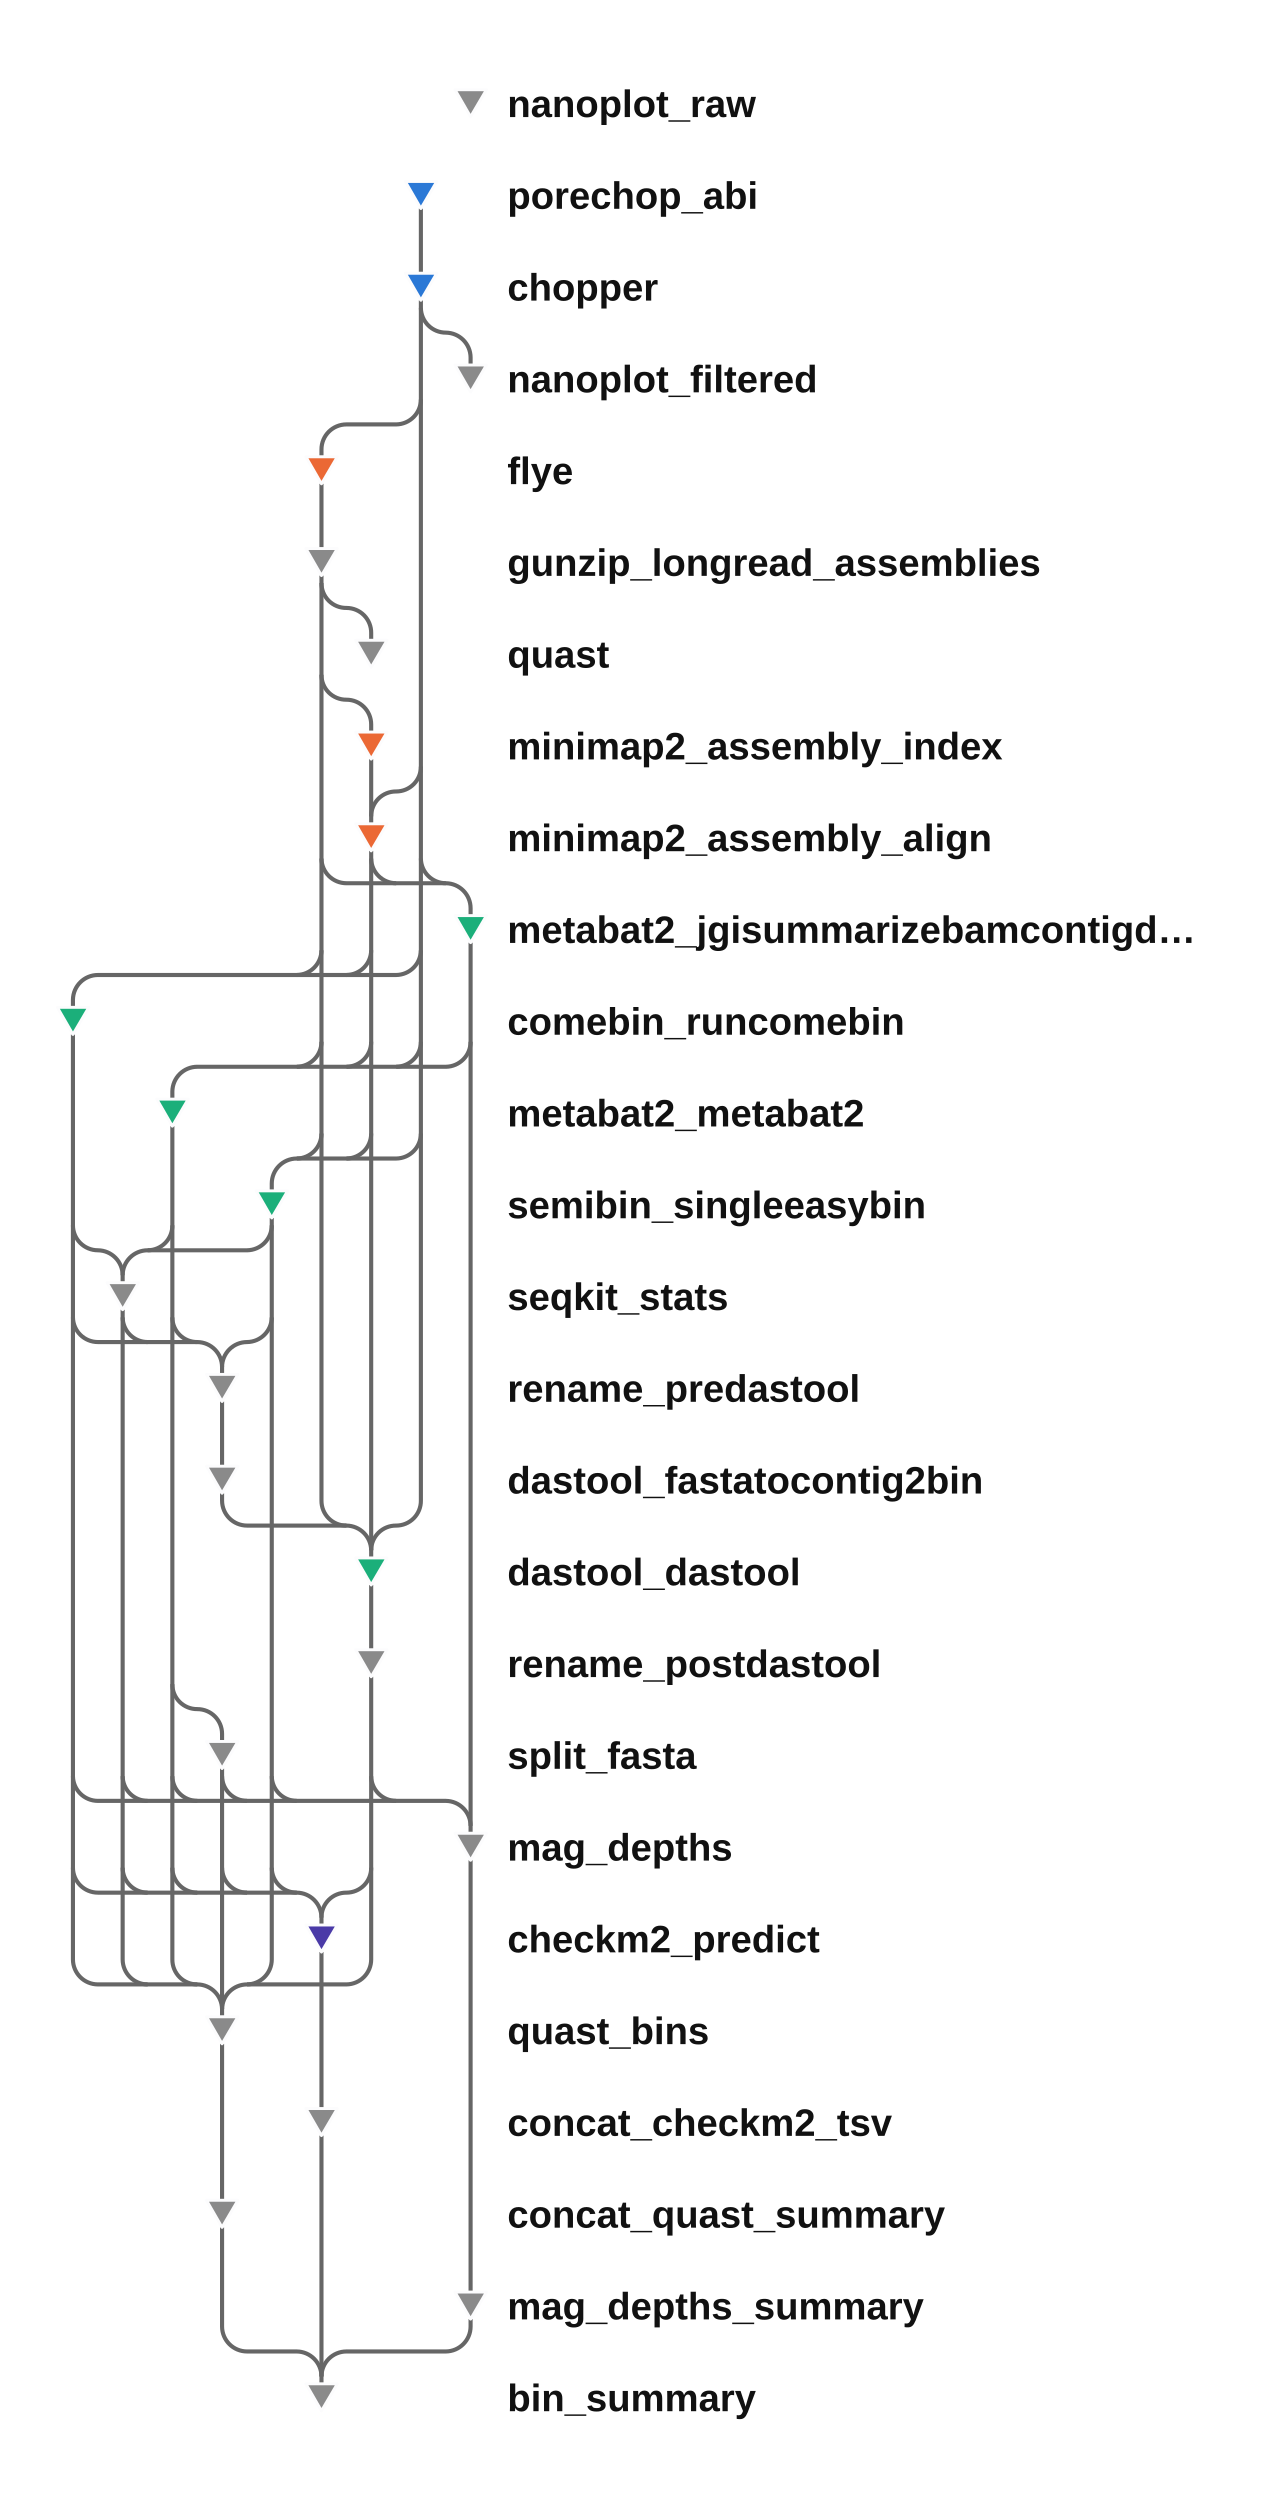
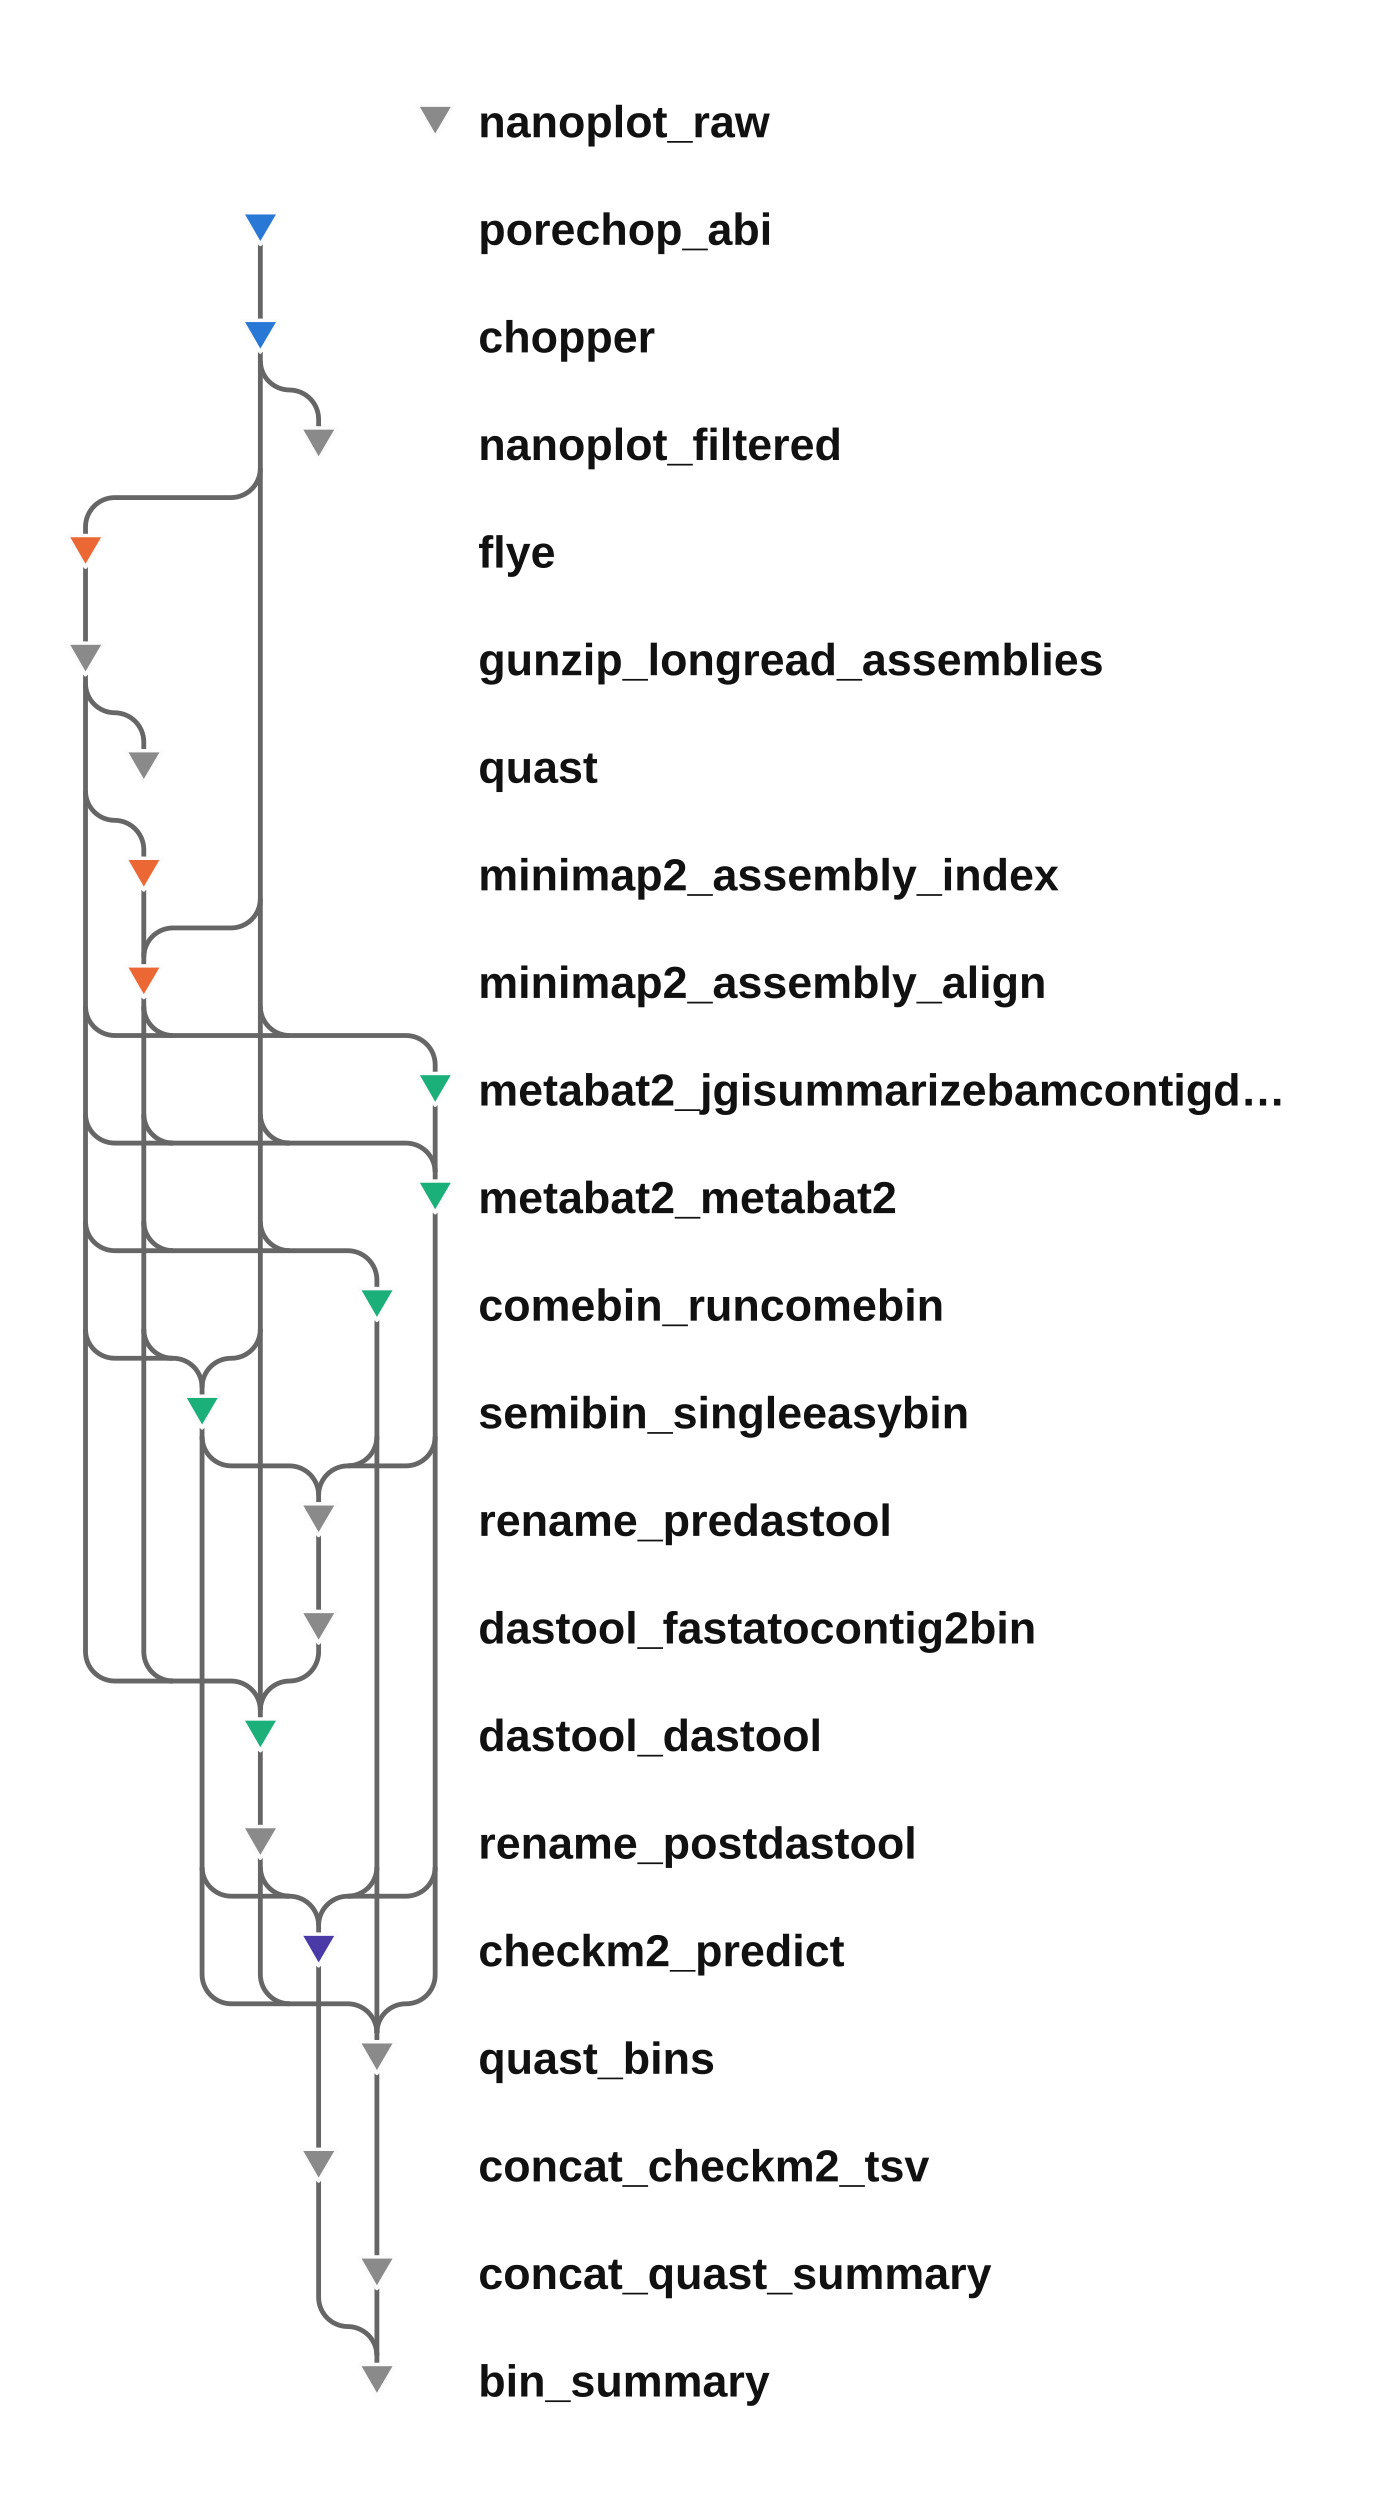
- <svg xmlns="http://www.w3.org/2000/svg" width="433" height="850" viewBox="0 0 433 850">
+ <svg xmlns="http://www.w3.org/2000/svg" width="399" height="725" viewBox="0 0 399 725">
  <g fill="none" stroke="#666666" stroke-width="1.4" stroke-linejoin="round" stroke-linecap="butt">
-     <path d="M 143.1,70.9 L 143.1,92.9" />
-     <path d="M 143.1,102.1 L 143.1,104.7 L 143.1,135.8 L 143.1,260.6 L 143.1,291.9 L 143.1,323.1 L 143.1,354.2 L 143.1,385.4 L 143.1,510.2 A 8.4,8.4 0 0 1 134.7,518.7 A 8.4,8.4 0 0 0 126.2,527.1" />
-     <path d="M 160.0,124.1 L 160.0,121.5 A 8.5,8.5 0 0 0 151.6,113.1 A 8.5,8.5 0 0 1 143.1,104.7" />
-     <path d="M 160.0,311.3 L 160.0,308.8 A 8.5,8.5 0 0 0 151.6,300.3 L 134.7,300.3 L 117.8,300.3 A 8.5,8.5 0 0 1 109.3,291.9" />
-     <path d="M 160.0,320.5 L 160.0,354.2 L 160.0,620.8 L 160.0,623.3" />
-     <path d="M 160.0,632.5 L 160.0,779.3" />
-     <path d="M 160.0,788.5 L 160.0,791.0 A 8.5,8.5 0 0 1 151.6,799.5 L 117.8,799.5 A 8.5,8.5 0 0 0 109.3,808.0" />
-     <path d="M 109.3,155.3 L 109.3,152.8 A 8.5,8.5 0 0 1 117.8,144.3 L 134.7,144.3 A 8.5,8.5 0 0 0 143.1,135.8" />
-     <path d="M 109.3,164.5 L 109.3,186.5" />
-     <path d="M 109.3,195.7 L 109.3,198.2 L 109.3,229.4 L 109.3,291.9 L 109.3,323.1 L 109.3,354.2 L 109.3,385.4 L 109.3,510.2 A 8.4,8.4 0 0 0 117.8,518.7" />
-     <path d="M 109.3,654.5 L 109.3,652.0 A 8.5,8.5 0 0 0 100.9,643.5 L 84.0,643.5 L 67.1,643.5 L 50.2,643.5 L 33.3,643.5 A 8.5,8.5 0 0 1 24.8,635.0" />
-     <path d="M 109.3,663.7 L 109.3,716.9" />
-     <path d="M 109.3,726.1 L 109.3,808.0 L 109.3,810.5" />
-     <path d="M 126.2,217.7 L 126.2,215.2 A 8.4,8.4 0 0 0 117.8,206.7 A 8.4,8.4 0 0 1 109.3,198.2" />
-     <path d="M 126.2,248.9 L 126.2,246.3 A 8.4,8.4 0 0 0 117.8,237.9 A 8.4,8.4 0 0 1 109.3,229.4" />
-     <path d="M 126.2,258.1 L 126.2,277.6 L 126.2,280.1" />
-     <path d="M 126.2,289.3 L 126.2,291.9 L 126.2,323.1 L 126.2,354.2 L 126.2,385.4 L 126.2,527.1 L 126.2,529.7" />
-     <path d="M 126.2,538.9 L 126.2,560.9" />
-     <path d="M 126.2,570.1 L 126.2,603.9 L 126.2,635.0 L 126.2,666.2 A 8.5,8.5 0 0 1 117.8,674.7 L 84.0,674.7 A 8.5,8.5 0 0 0 75.5,683.1" />
-     <path d="M 24.8,342.5 L 24.8,339.9 A 8.5,8.5 0 0 1 33.3,331.5 L 100.9,331.5 L 117.8,331.5 L 134.7,331.5 A 8.5,8.5 0 0 0 143.1,323.1" />
-     <path d="M 24.8,351.7 L 24.8,416.6 L 24.8,447.9 L 24.8,603.9 L 24.8,635.0 L 24.8,666.2 A 8.5,8.5 0 0 0 33.3,674.7 L 50.2,674.7 L 67.1,674.7 A 8.5,8.5 0 0 1 75.5,683.1" />
-     <path d="M 58.6,373.7 L 58.6,371.1 A 8.5,8.5 0 0 1 67.1,362.7 L 100.9,362.7 L 117.8,362.7 L 134.7,362.7 L 151.6,362.7 A 8.5,8.5 0 0 0 160.0,354.2" />
-     <path d="M 58.6,382.9 L 58.6,416.6 L 58.6,447.9 L 58.6,572.6 L 58.6,603.9 L 58.6,635.0 L 58.6,666.2 A 8.4,8.4 0 0 0 67.1,674.7" />
-     <path d="M 92.4,404.9 L 92.4,402.4 A 8.5,8.5 0 0 1 100.9,393.9 L 117.8,393.9 L 134.7,393.9 A 8.5,8.5 0 0 0 143.1,385.4" />
-     <path d="M 92.4,414.1 L 92.4,416.6 L 92.4,447.9 L 92.4,603.9 L 92.4,635.0 L 92.4,666.2 A 8.5,8.5 0 0 1 84.0,674.7" />
-     <path d="M 41.7,436.1 L 41.7,433.6 A 8.5,8.5 0 0 0 33.3,425.1 A 8.5,8.5 0 0 1 24.8,416.6" />
-     <path d="M 41.7,445.3 L 41.7,447.9 L 41.7,603.9 L 41.7,635.0 L 41.7,666.2 A 8.5,8.5 0 0 0 50.2,674.7" />
-     <path d="M 75.5,467.3 L 75.5,464.8 A 8.5,8.5 0 0 0 67.1,456.3 L 50.2,456.3 L 33.3,456.3 A 8.5,8.5 0 0 1 24.8,447.9" />
-     <path d="M 75.5,476.5 L 75.5,498.5" />
-     <path d="M 75.5,507.7 L 75.5,510.2 A 8.5,8.5 0 0 0 84.0,518.7 L 117.8,518.7 A 8.5,8.5 0 0 1 126.2,527.1" />
-     <path d="M 75.5,592.1 L 75.5,589.5 A 8.4,8.4 0 0 0 67.1,581.1 A 8.4,8.4 0 0 1 58.6,572.6" />
-     <path d="M 75.5,601.3 L 75.5,603.9 L 75.5,635.0 L 75.5,683.1 L 75.5,685.7" />
-     <path d="M 75.5,694.9 L 75.5,748.1" />
-     <path d="M 75.5,757.3 L 75.5,791.0 A 8.5,8.5 0 0 0 84.0,799.5 L 100.9,799.5 A 8.5,8.5 0 0 1 109.3,808.0" />
-     <path d="M 143.1,260.6 A 8.4,8.4 0 0 1 134.7,269.1 A 8.4,8.4 0 0 0 126.2,277.6" />
-     <path d="M 143.1,291.9 A 8.5,8.5 0 0 0 151.6,300.3" />
-     <path d="M 143.1,354.2 A 8.5,8.5 0 0 1 134.7,362.7" />
-     <path d="M 109.3,323.1 A 8.5,8.5 0 0 1 100.9,331.5" />
-     <path d="M 109.3,354.2 A 8.5,8.5 0 0 1 100.9,362.7" />
-     <path d="M 109.3,385.4 A 8.5,8.5 0 0 1 100.9,393.9" />
-     <path d="M 126.2,291.9 A 8.5,8.5 0 0 0 134.7,300.3" />
-     <path d="M 126.2,323.1 A 8.5,8.5 0 0 1 117.8,331.5" />
-     <path d="M 126.2,354.2 A 8.5,8.5 0 0 1 117.8,362.7" />
-     <path d="M 126.2,385.4 A 8.5,8.5 0 0 1 117.8,393.9" />
-     <path d="M 24.8,603.9 A 8.5,8.5 0 0 0 33.3,612.3 L 50.2,612.3 L 67.1,612.3 L 84.0,612.3 L 100.9,612.3 L 134.7,612.3 L 151.6,612.3 A 8.5,8.5 0 0 1 160.0,620.8" />
-     <path d="M 58.6,416.6 A 8.4,8.4 0 0 1 50.2,425.1" />
-     <path d="M 41.7,433.6 A 8.5,8.5 0 0 1 50.2,425.1 L 84.0,425.1 A 8.5,8.5 0 0 0 92.4,416.6" />
-     <path d="M 58.6,447.9 A 8.4,8.4 0 0 0 67.1,456.3" />
-     <path d="M 58.6,603.9 A 8.5,8.5 0 0 0 67.1,612.3" />
-     <path d="M 58.6,635.0 A 8.5,8.5 0 0 0 67.1,643.5" />
-     <path d="M 92.4,447.9 A 8.5,8.5 0 0 1 84.0,456.3 A 8.5,8.5 0 0 0 75.5,464.8" />
-     <path d="M 92.4,603.9 A 8.5,8.5 0 0 0 100.9,612.3" />
-     <path d="M 92.4,635.0 A 8.5,8.5 0 0 0 100.9,643.5" />
-     <path d="M 41.7,447.9 A 8.5,8.5 0 0 0 50.2,456.3" />
-     <path d="M 41.7,603.9 A 8.5,8.5 0 0 0 50.2,612.3" />
-     <path d="M 41.7,635.0 A 8.5,8.5 0 0 0 50.2,643.5" />
-     <path d="M 126.2,603.9 A 8.5,8.5 0 0 0 134.7,612.3" />
-     <path d="M 126.2,635.0 A 8.4,8.4 0 0 1 117.8,643.5 A 8.4,8.4 0 0 0 109.3,652.0" />
-     <path d="M 75.5,603.9 A 8.5,8.5 0 0 0 84.0,612.3" />
-     <path d="M 75.5,635.0 A 8.5,8.5 0 0 0 84.0,643.5" />
+     <path d="M 75.5,70.9 L 75.5,92.9" />
+     <path d="M 75.5,102.1 L 75.5,104.7 L 75.5,135.8 L 75.5,260.6 L 75.5,291.9 L 75.5,323.1 L 75.5,354.2 L 75.5,385.4 L 75.5,495.9 L 75.5,498.5" />
+     <path d="M 75.5,507.7 L 75.5,529.7" />
+     <path d="M 75.5,538.9 L 75.5,541.5 L 75.5,572.6 A 8.5,8.5 0 0 0 84.0,581.1" />
+     <path d="M 92.4,124.1 L 92.4,121.5 A 8.5,8.5 0 0 0 84.0,113.1 A 8.5,8.5 0 0 1 75.5,104.7" />
+     <path d="M 92.4,436.1 L 92.4,433.6 A 8.5,8.5 0 0 1 100.9,425.1 L 117.8,425.1 A 8.5,8.5 0 0 0 126.2,416.6" />
+     <path d="M 92.4,445.3 L 92.4,467.3" />
+     <path d="M 92.4,476.5 L 92.4,479.1 A 8.5,8.5 0 0 1 84.0,487.5 A 8.5,8.5 0 0 0 75.5,495.9" />
+     <path d="M 92.4,560.9 L 92.4,558.4 A 8.5,8.5 0 0 1 100.9,549.9 L 117.8,549.9 A 8.5,8.5 0 0 0 126.2,541.5" />
+     <path d="M 92.4,570.1 L 92.4,623.3" />
+     <path d="M 92.4,632.5 L 92.4,666.2 A 8.5,8.5 0 0 0 100.9,674.7 A 8.5,8.5 0 0 1 109.3,683.1" />
+     <path d="M 24.8,155.3 L 24.8,152.8 A 8.5,8.5 0 0 1 33.3,144.3 L 67.1,144.3 A 8.5,8.5 0 0 0 75.5,135.8" />
+     <path d="M 24.8,164.5 L 24.8,186.5" />
+     <path d="M 24.8,195.7 L 24.8,198.2 L 24.8,229.4 L 24.8,291.9 L 24.8,323.1 L 24.8,354.2 L 24.8,385.4 L 24.8,479.1 A 8.5,8.5 0 0 0 33.3,487.5 L 50.2,487.5 L 67.1,487.5 A 8.5,8.5 0 0 1 75.5,495.9" />
+     <path d="M 41.7,217.7 L 41.7,215.2 A 8.5,8.5 0 0 0 33.3,206.7 A 8.5,8.5 0 0 1 24.8,198.2" />
+     <path d="M 41.7,248.9 L 41.7,246.3 A 8.5,8.5 0 0 0 33.3,237.9 A 8.5,8.5 0 0 1 24.8,229.4" />
+     <path d="M 41.7,258.1 L 41.7,277.6 L 41.7,280.1" />
+     <path d="M 41.7,289.3 L 41.7,291.9 L 41.7,323.1 L 41.7,354.2 L 41.7,385.4 L 41.7,479.1 A 8.5,8.5 0 0 0 50.2,487.5" />
+     <path d="M 126.2,311.3 L 126.2,308.8 A 8.5,8.5 0 0 0 117.8,300.3 L 84.0,300.3 L 50.2,300.3 L 33.3,300.3 A 8.5,8.5 0 0 1 24.8,291.9" />
+     <path d="M 126.2,320.5 L 126.2,339.9 L 126.2,342.5" />
+     <path d="M 126.2,351.7 L 126.2,416.6 L 126.2,541.5 L 126.2,572.6 A 8.4,8.4 0 0 1 117.8,581.1 A 8.4,8.4 0 0 0 109.3,589.5" />
+     <path d="M 109.3,373.7 L 109.3,371.1 A 8.5,8.5 0 0 0 100.9,362.7 L 84.0,362.7 L 50.2,362.7 L 33.3,362.7 A 8.5,8.5 0 0 1 24.8,354.2" />
+     <path d="M 109.3,382.9 L 109.3,416.6 L 109.3,541.5 L 109.3,589.5 L 109.3,592.1" />
+     <path d="M 109.3,601.3 L 109.3,654.5" />
+     <path d="M 109.3,663.7 L 109.3,683.1 L 109.3,685.7" />
+     <path d="M 58.6,404.9 L 58.6,402.4 A 8.4,8.4 0 0 1 67.1,393.9 A 8.4,8.4 0 0 0 75.5,385.4" />
+     <path d="M 58.6,414.1 L 58.6,416.6 L 58.6,541.5 L 58.6,572.6 A 8.5,8.5 0 0 0 67.1,581.1 L 84.0,581.1 L 100.9,581.1 A 8.5,8.5 0 0 1 109.3,589.5" />
+     <path d="M 75.5,260.6 A 8.5,8.5 0 0 1 67.1,269.1 L 50.2,269.1 A 8.5,8.5 0 0 0 41.7,277.6" />
+     <path d="M 75.5,291.9 A 8.5,8.5 0 0 0 84.0,300.3" />
+     <path d="M 75.5,323.1 A 8.5,8.5 0 0 0 84.0,331.5" />
+     <path d="M 126.2,339.9 A 8.5,8.5 0 0 0 117.8,331.5 L 84.0,331.5 L 50.2,331.5 L 33.3,331.5 A 8.5,8.5 0 0 1 24.8,323.1" />
+     <path d="M 75.5,354.2 A 8.5,8.5 0 0 0 84.0,362.7" />
+     <path d="M 24.8,385.4 A 8.5,8.5 0 0 0 33.3,393.9 L 50.2,393.9 A 8.4,8.4 0 0 1 58.6,402.4" />
+     <path d="M 41.7,291.9 A 8.5,8.5 0 0 0 50.2,300.3" />
+     <path d="M 41.7,323.1 A 8.5,8.5 0 0 0 50.2,331.5" />
+     <path d="M 41.7,354.2 A 8.5,8.5 0 0 0 50.2,362.7" />
+     <path d="M 41.7,385.4 A 8.4,8.4 0 0 0 50.2,393.9" />
+     <path d="M 109.3,416.6 A 8.5,8.5 0 0 1 100.9,425.1" />
+     <path d="M 109.3,541.5 A 8.5,8.5 0 0 1 100.9,549.9" />
+     <path d="M 58.6,416.6 A 8.5,8.5 0 0 0 67.1,425.1 L 84.0,425.1 A 8.5,8.5 0 0 1 92.4,433.6" />
+     <path d="M 58.6,541.5 A 8.5,8.5 0 0 0 67.1,549.9 L 84.0,549.9 A 8.5,8.5 0 0 1 92.4,558.4" />
+     <path d="M 75.5,541.5 A 8.5,8.5 0 0 0 84.0,549.9" />
  </g>
  <g>
-     <polygon points="154.7,30.5 165.4,30.5 160.0,39.7" fill="#8a8a8a" stroke="#fcfcfd" stroke-width="1.0" stroke-linejoin="round" />
-     <text x="172.5" y="39.8" font-family="Arial" font-size="13" fill="#111111" font-weight="600" text-anchor="start">nanoplot_raw</text>
+     <polygon points="120.9,30.5 131.6,30.5 126.2,39.7" fill="#8a8a8a" stroke="#fcfcfd" stroke-width="1.0" stroke-linejoin="round" />
+     <text x="138.7" y="39.8" font-family="Arial" font-size="13" fill="#111111" font-weight="600" text-anchor="start">nanoplot_raw</text>
  </g>
  <g>
-     <polygon points="137.8,61.7 148.5,61.7 143.1,70.9" fill="#2a78d6" stroke="#fcfcfd" stroke-width="1.0" stroke-linejoin="round" />
-     <text x="172.5" y="71.0" font-family="Arial" font-size="13" fill="#111111" font-weight="600" text-anchor="start">porechop_abi</text>
+     <polygon points="70.2,61.7 80.9,61.7 75.5,70.9" fill="#2a78d6" stroke="#fcfcfd" stroke-width="1.0" stroke-linejoin="round" />
+     <text x="138.7" y="71.0" font-family="Arial" font-size="13" fill="#111111" font-weight="600" text-anchor="start">porechop_abi</text>
  </g>
  <g>
-     <polygon points="137.8,92.9 148.5,92.9 143.1,102.1" fill="#2a78d6" stroke="#fcfcfd" stroke-width="1.0" stroke-linejoin="round" />
-     <text x="172.5" y="102.2" font-family="Arial" font-size="13" fill="#111111" font-weight="600" text-anchor="start">chopper</text>
+     <polygon points="70.2,92.9 80.9,92.9 75.5,102.1" fill="#2a78d6" stroke="#fcfcfd" stroke-width="1.0" stroke-linejoin="round" />
+     <text x="138.7" y="102.2" font-family="Arial" font-size="13" fill="#111111" font-weight="600" text-anchor="start">chopper</text>
  </g>
  <g>
-     <polygon points="154.7,124.1 165.4,124.1 160.0,133.3" fill="#8a8a8a" stroke="#fcfcfd" stroke-width="1.0" stroke-linejoin="round" />
-     <text x="172.5" y="133.4" font-family="Arial" font-size="13" fill="#111111" font-weight="600" text-anchor="start">nanoplot_filtered</text>
+     <polygon points="87.1,124.1 97.8,124.1 92.4,133.3" fill="#8a8a8a" stroke="#fcfcfd" stroke-width="1.0" stroke-linejoin="round" />
+     <text x="138.7" y="133.4" font-family="Arial" font-size="13" fill="#111111" font-weight="600" text-anchor="start">nanoplot_filtered</text>
  </g>
  <g>
-     <polygon points="104.0,155.3 114.7,155.3 109.3,164.5" fill="#eb6834" stroke="#fcfcfd" stroke-width="1.0" stroke-linejoin="round" />
-     <text x="172.5" y="164.6" font-family="Arial" font-size="13" fill="#111111" font-weight="600" text-anchor="start">flye</text>
+     <polygon points="19.5,155.3 30.2,155.3 24.8,164.5" fill="#eb6834" stroke="#fcfcfd" stroke-width="1.0" stroke-linejoin="round" />
+     <text x="138.7" y="164.6" font-family="Arial" font-size="13" fill="#111111" font-weight="600" text-anchor="start">flye</text>
  </g>
  <g>
-     <polygon points="104.0,186.5 114.7,186.5 109.3,195.7" fill="#8a8a8a" stroke="#fcfcfd" stroke-width="1.0" stroke-linejoin="round" />
-     <text x="172.5" y="195.8" font-family="Arial" font-size="13" fill="#111111" font-weight="600" text-anchor="start">gunzip_longread_assemblies</text>
+     <polygon points="19.5,186.5 30.2,186.5 24.8,195.7" fill="#8a8a8a" stroke="#fcfcfd" stroke-width="1.0" stroke-linejoin="round" />
+     <text x="138.7" y="195.8" font-family="Arial" font-size="13" fill="#111111" font-weight="600" text-anchor="start">gunzip_longread_assemblies</text>
  </g>
  <g>
-     <polygon points="120.9,217.7 131.6,217.7 126.2,226.9" fill="#8a8a8a" stroke="#fcfcfd" stroke-width="1.0" stroke-linejoin="round" />
-     <text x="172.5" y="227.0" font-family="Arial" font-size="13" fill="#111111" font-weight="600" text-anchor="start">quast</text>
+     <polygon points="36.4,217.7 47.1,217.7 41.7,226.9" fill="#8a8a8a" stroke="#fcfcfd" stroke-width="1.0" stroke-linejoin="round" />
+     <text x="138.7" y="227.0" font-family="Arial" font-size="13" fill="#111111" font-weight="600" text-anchor="start">quast</text>
  </g>
  <g>
-     <polygon points="120.9,248.9 131.6,248.9 126.2,258.1" fill="#eb6834" stroke="#fcfcfd" stroke-width="1.0" stroke-linejoin="round" />
-     <text x="172.5" y="258.2" font-family="Arial" font-size="13" fill="#111111" font-weight="600" text-anchor="start">minimap2_assembly_index</text>
+     <polygon points="36.4,248.9 47.1,248.9 41.7,258.1" fill="#eb6834" stroke="#fcfcfd" stroke-width="1.0" stroke-linejoin="round" />
+     <text x="138.7" y="258.2" font-family="Arial" font-size="13" fill="#111111" font-weight="600" text-anchor="start">minimap2_assembly_index</text>
  </g>
  <g>
-     <polygon points="120.9,280.1 131.6,280.1 126.2,289.3" fill="#eb6834" stroke="#fcfcfd" stroke-width="1.0" stroke-linejoin="round" />
-     <text x="172.5" y="289.4" font-family="Arial" font-size="13" fill="#111111" font-weight="600" text-anchor="start">minimap2_assembly_align</text>
+     <polygon points="36.4,280.1 47.1,280.1 41.7,289.3" fill="#eb6834" stroke="#fcfcfd" stroke-width="1.0" stroke-linejoin="round" />
+     <text x="138.7" y="289.4" font-family="Arial" font-size="13" fill="#111111" font-weight="600" text-anchor="start">minimap2_assembly_align</text>
  </g>
  <g>
-     <polygon points="154.7,311.3 165.4,311.3 160.0,320.5" fill="#1baf7a" stroke="#fcfcfd" stroke-width="1.0" stroke-linejoin="round" />
-     <text x="172.5" y="320.6" font-family="Arial" font-size="13" fill="#111111" font-weight="600" text-anchor="start">metabat2_jgisummarizebamcontigd…</text>
+     <polygon points="120.9,311.3 131.6,311.3 126.2,320.5" fill="#1baf7a" stroke="#fcfcfd" stroke-width="1.0" stroke-linejoin="round" />
+     <text x="138.7" y="320.6" font-family="Arial" font-size="13" fill="#111111" font-weight="600" text-anchor="start">metabat2_jgisummarizebamcontigd…</text>
  </g>
  <g>
-     <polygon points="19.5,342.5 30.2,342.5 24.8,351.7" fill="#1baf7a" stroke="#fcfcfd" stroke-width="1.0" stroke-linejoin="round" />
-     <text x="172.5" y="351.8" font-family="Arial" font-size="13" fill="#111111" font-weight="600" text-anchor="start">comebin_runcomebin</text>
+     <polygon points="120.9,342.5 131.6,342.5 126.2,351.7" fill="#1baf7a" stroke="#fcfcfd" stroke-width="1.0" stroke-linejoin="round" />
+     <text x="138.7" y="351.8" font-family="Arial" font-size="13" fill="#111111" font-weight="600" text-anchor="start">metabat2_metabat2</text>
  </g>
  <g>
-     <polygon points="53.3,373.7 64.0,373.7 58.6,382.9" fill="#1baf7a" stroke="#fcfcfd" stroke-width="1.0" stroke-linejoin="round" />
-     <text x="172.5" y="383.0" font-family="Arial" font-size="13" fill="#111111" font-weight="600" text-anchor="start">metabat2_metabat2</text>
+     <polygon points="104.0,373.7 114.7,373.7 109.3,382.9" fill="#1baf7a" stroke="#fcfcfd" stroke-width="1.0" stroke-linejoin="round" />
+     <text x="138.7" y="383.0" font-family="Arial" font-size="13" fill="#111111" font-weight="600" text-anchor="start">comebin_runcomebin</text>
  </g>
  <g>
-     <polygon points="87.1,404.9 97.8,404.9 92.4,414.1" fill="#1baf7a" stroke="#fcfcfd" stroke-width="1.0" stroke-linejoin="round" />
-     <text x="172.5" y="414.2" font-family="Arial" font-size="13" fill="#111111" font-weight="600" text-anchor="start">semibin_singleeasybin</text>
+     <polygon points="53.3,404.9 64.0,404.9 58.6,414.1" fill="#1baf7a" stroke="#fcfcfd" stroke-width="1.0" stroke-linejoin="round" />
+     <text x="138.7" y="414.2" font-family="Arial" font-size="13" fill="#111111" font-weight="600" text-anchor="start">semibin_singleeasybin</text>
  </g>
  <g>
-     <polygon points="36.4,436.1 47.1,436.1 41.7,445.3" fill="#8a8a8a" stroke="#fcfcfd" stroke-width="1.0" stroke-linejoin="round" />
-     <text x="172.5" y="445.4" font-family="Arial" font-size="13" fill="#111111" font-weight="600" text-anchor="start">seqkit_stats</text>
+     <polygon points="87.1,436.1 97.8,436.1 92.4,445.3" fill="#8a8a8a" stroke="#fcfcfd" stroke-width="1.0" stroke-linejoin="round" />
+     <text x="138.7" y="445.4" font-family="Arial" font-size="13" fill="#111111" font-weight="600" text-anchor="start">rename_predastool</text>
  </g>
  <g>
-     <polygon points="70.2,467.3 80.9,467.3 75.5,476.5" fill="#8a8a8a" stroke="#fcfcfd" stroke-width="1.0" stroke-linejoin="round" />
-     <text x="172.5" y="476.6" font-family="Arial" font-size="13" fill="#111111" font-weight="600" text-anchor="start">rename_predastool</text>
+     <polygon points="87.1,467.3 97.8,467.3 92.4,476.5" fill="#8a8a8a" stroke="#fcfcfd" stroke-width="1.0" stroke-linejoin="round" />
+     <text x="138.7" y="476.6" font-family="Arial" font-size="13" fill="#111111" font-weight="600" text-anchor="start">dastool_fastatocontig2bin</text>
  </g>
  <g>
-     <polygon points="70.2,498.5 80.9,498.5 75.5,507.7" fill="#8a8a8a" stroke="#fcfcfd" stroke-width="1.0" stroke-linejoin="round" />
-     <text x="172.5" y="507.8" font-family="Arial" font-size="13" fill="#111111" font-weight="600" text-anchor="start">dastool_fastatocontig2bin</text>
+     <polygon points="70.2,498.5 80.9,498.5 75.5,507.7" fill="#1baf7a" stroke="#fcfcfd" stroke-width="1.0" stroke-linejoin="round" />
+     <text x="138.7" y="507.8" font-family="Arial" font-size="13" fill="#111111" font-weight="600" text-anchor="start">dastool_dastool</text>
  </g>
  <g>
-     <polygon points="120.9,529.7 131.6,529.7 126.2,538.9" fill="#1baf7a" stroke="#fcfcfd" stroke-width="1.0" stroke-linejoin="round" />
-     <text x="172.5" y="539.0" font-family="Arial" font-size="13" fill="#111111" font-weight="600" text-anchor="start">dastool_dastool</text>
+     <polygon points="70.2,529.7 80.9,529.7 75.5,538.9" fill="#8a8a8a" stroke="#fcfcfd" stroke-width="1.0" stroke-linejoin="round" />
+     <text x="138.7" y="539.0" font-family="Arial" font-size="13" fill="#111111" font-weight="600" text-anchor="start">rename_postdastool</text>
  </g>
  <g>
-     <polygon points="120.9,560.9 131.6,560.9 126.2,570.1" fill="#8a8a8a" stroke="#fcfcfd" stroke-width="1.0" stroke-linejoin="round" />
-     <text x="172.5" y="570.2" font-family="Arial" font-size="13" fill="#111111" font-weight="600" text-anchor="start">rename_postdastool</text>
+     <polygon points="87.1,560.9 97.8,560.9 92.4,570.1" fill="#4a3aa7" stroke="#fcfcfd" stroke-width="1.0" stroke-linejoin="round" />
+     <text x="138.7" y="570.2" font-family="Arial" font-size="13" fill="#111111" font-weight="600" text-anchor="start">checkm2_predict</text>
  </g>
  <g>
-     <polygon points="70.2,592.1 80.9,592.1 75.5,601.3" fill="#8a8a8a" stroke="#fcfcfd" stroke-width="1.0" stroke-linejoin="round" />
-     <text x="172.5" y="601.4" font-family="Arial" font-size="13" fill="#111111" font-weight="600" text-anchor="start">split_fasta</text>
+     <polygon points="104.0,592.1 114.7,592.1 109.3,601.3" fill="#8a8a8a" stroke="#fcfcfd" stroke-width="1.0" stroke-linejoin="round" />
+     <text x="138.7" y="601.4" font-family="Arial" font-size="13" fill="#111111" font-weight="600" text-anchor="start">quast_bins</text>
  </g>
  <g>
-     <polygon points="154.7,623.3 165.4,623.3 160.0,632.5" fill="#8a8a8a" stroke="#fcfcfd" stroke-width="1.0" stroke-linejoin="round" />
-     <text x="172.5" y="632.6" font-family="Arial" font-size="13" fill="#111111" font-weight="600" text-anchor="start">mag_depths</text>
+     <polygon points="87.1,623.3 97.8,623.3 92.4,632.5" fill="#8a8a8a" stroke="#fcfcfd" stroke-width="1.0" stroke-linejoin="round" />
+     <text x="138.7" y="632.6" font-family="Arial" font-size="13" fill="#111111" font-weight="600" text-anchor="start">concat_checkm2_tsv</text>
  </g>
  <g>
-     <polygon points="104.0,654.5 114.7,654.5 109.3,663.7" fill="#4a3aa7" stroke="#fcfcfd" stroke-width="1.0" stroke-linejoin="round" />
-     <text x="172.5" y="663.8" font-family="Arial" font-size="13" fill="#111111" font-weight="600" text-anchor="start">checkm2_predict</text>
+     <polygon points="104.0,654.5 114.7,654.5 109.3,663.7" fill="#8a8a8a" stroke="#fcfcfd" stroke-width="1.0" stroke-linejoin="round" />
+     <text x="138.7" y="663.8" font-family="Arial" font-size="13" fill="#111111" font-weight="600" text-anchor="start">concat_quast_summary</text>
  </g>
  <g>
-     <polygon points="70.2,685.7 80.9,685.7 75.5,694.9" fill="#8a8a8a" stroke="#fcfcfd" stroke-width="1.0" stroke-linejoin="round" />
-     <text x="172.5" y="695.0" font-family="Arial" font-size="13" fill="#111111" font-weight="600" text-anchor="start">quast_bins</text>
-   </g>
-   <g>
-     <polygon points="104.0,716.9 114.7,716.9 109.3,726.1" fill="#8a8a8a" stroke="#fcfcfd" stroke-width="1.0" stroke-linejoin="round" />
-     <text x="172.5" y="726.2" font-family="Arial" font-size="13" fill="#111111" font-weight="600" text-anchor="start">concat_checkm2_tsv</text>
-   </g>
-   <g>
-     <polygon points="70.2,748.1 80.9,748.1 75.5,757.3" fill="#8a8a8a" stroke="#fcfcfd" stroke-width="1.0" stroke-linejoin="round" />
-     <text x="172.5" y="757.4" font-family="Arial" font-size="13" fill="#111111" font-weight="600" text-anchor="start">concat_quast_summary</text>
-   </g>
-   <g>
-     <polygon points="154.7,779.3 165.4,779.3 160.0,788.5" fill="#8a8a8a" stroke="#fcfcfd" stroke-width="1.0" stroke-linejoin="round" />
-     <text x="172.5" y="788.6" font-family="Arial" font-size="13" fill="#111111" font-weight="600" text-anchor="start">mag_depths_summary</text>
-   </g>
-   <g>
-     <polygon points="104.0,810.5 114.7,810.5 109.3,819.7" fill="#8a8a8a" stroke="#fcfcfd" stroke-width="1.0" stroke-linejoin="round" />
-     <text x="172.5" y="819.8" font-family="Arial" font-size="13" fill="#111111" font-weight="600" text-anchor="start">bin_summary</text>
+     <polygon points="104.0,685.7 114.7,685.7 109.3,694.9" fill="#8a8a8a" stroke="#fcfcfd" stroke-width="1.0" stroke-linejoin="round" />
+     <text x="138.7" y="695.0" font-family="Arial" font-size="13" fill="#111111" font-weight="600" text-anchor="start">bin_summary</text>
  </g>
</svg>
